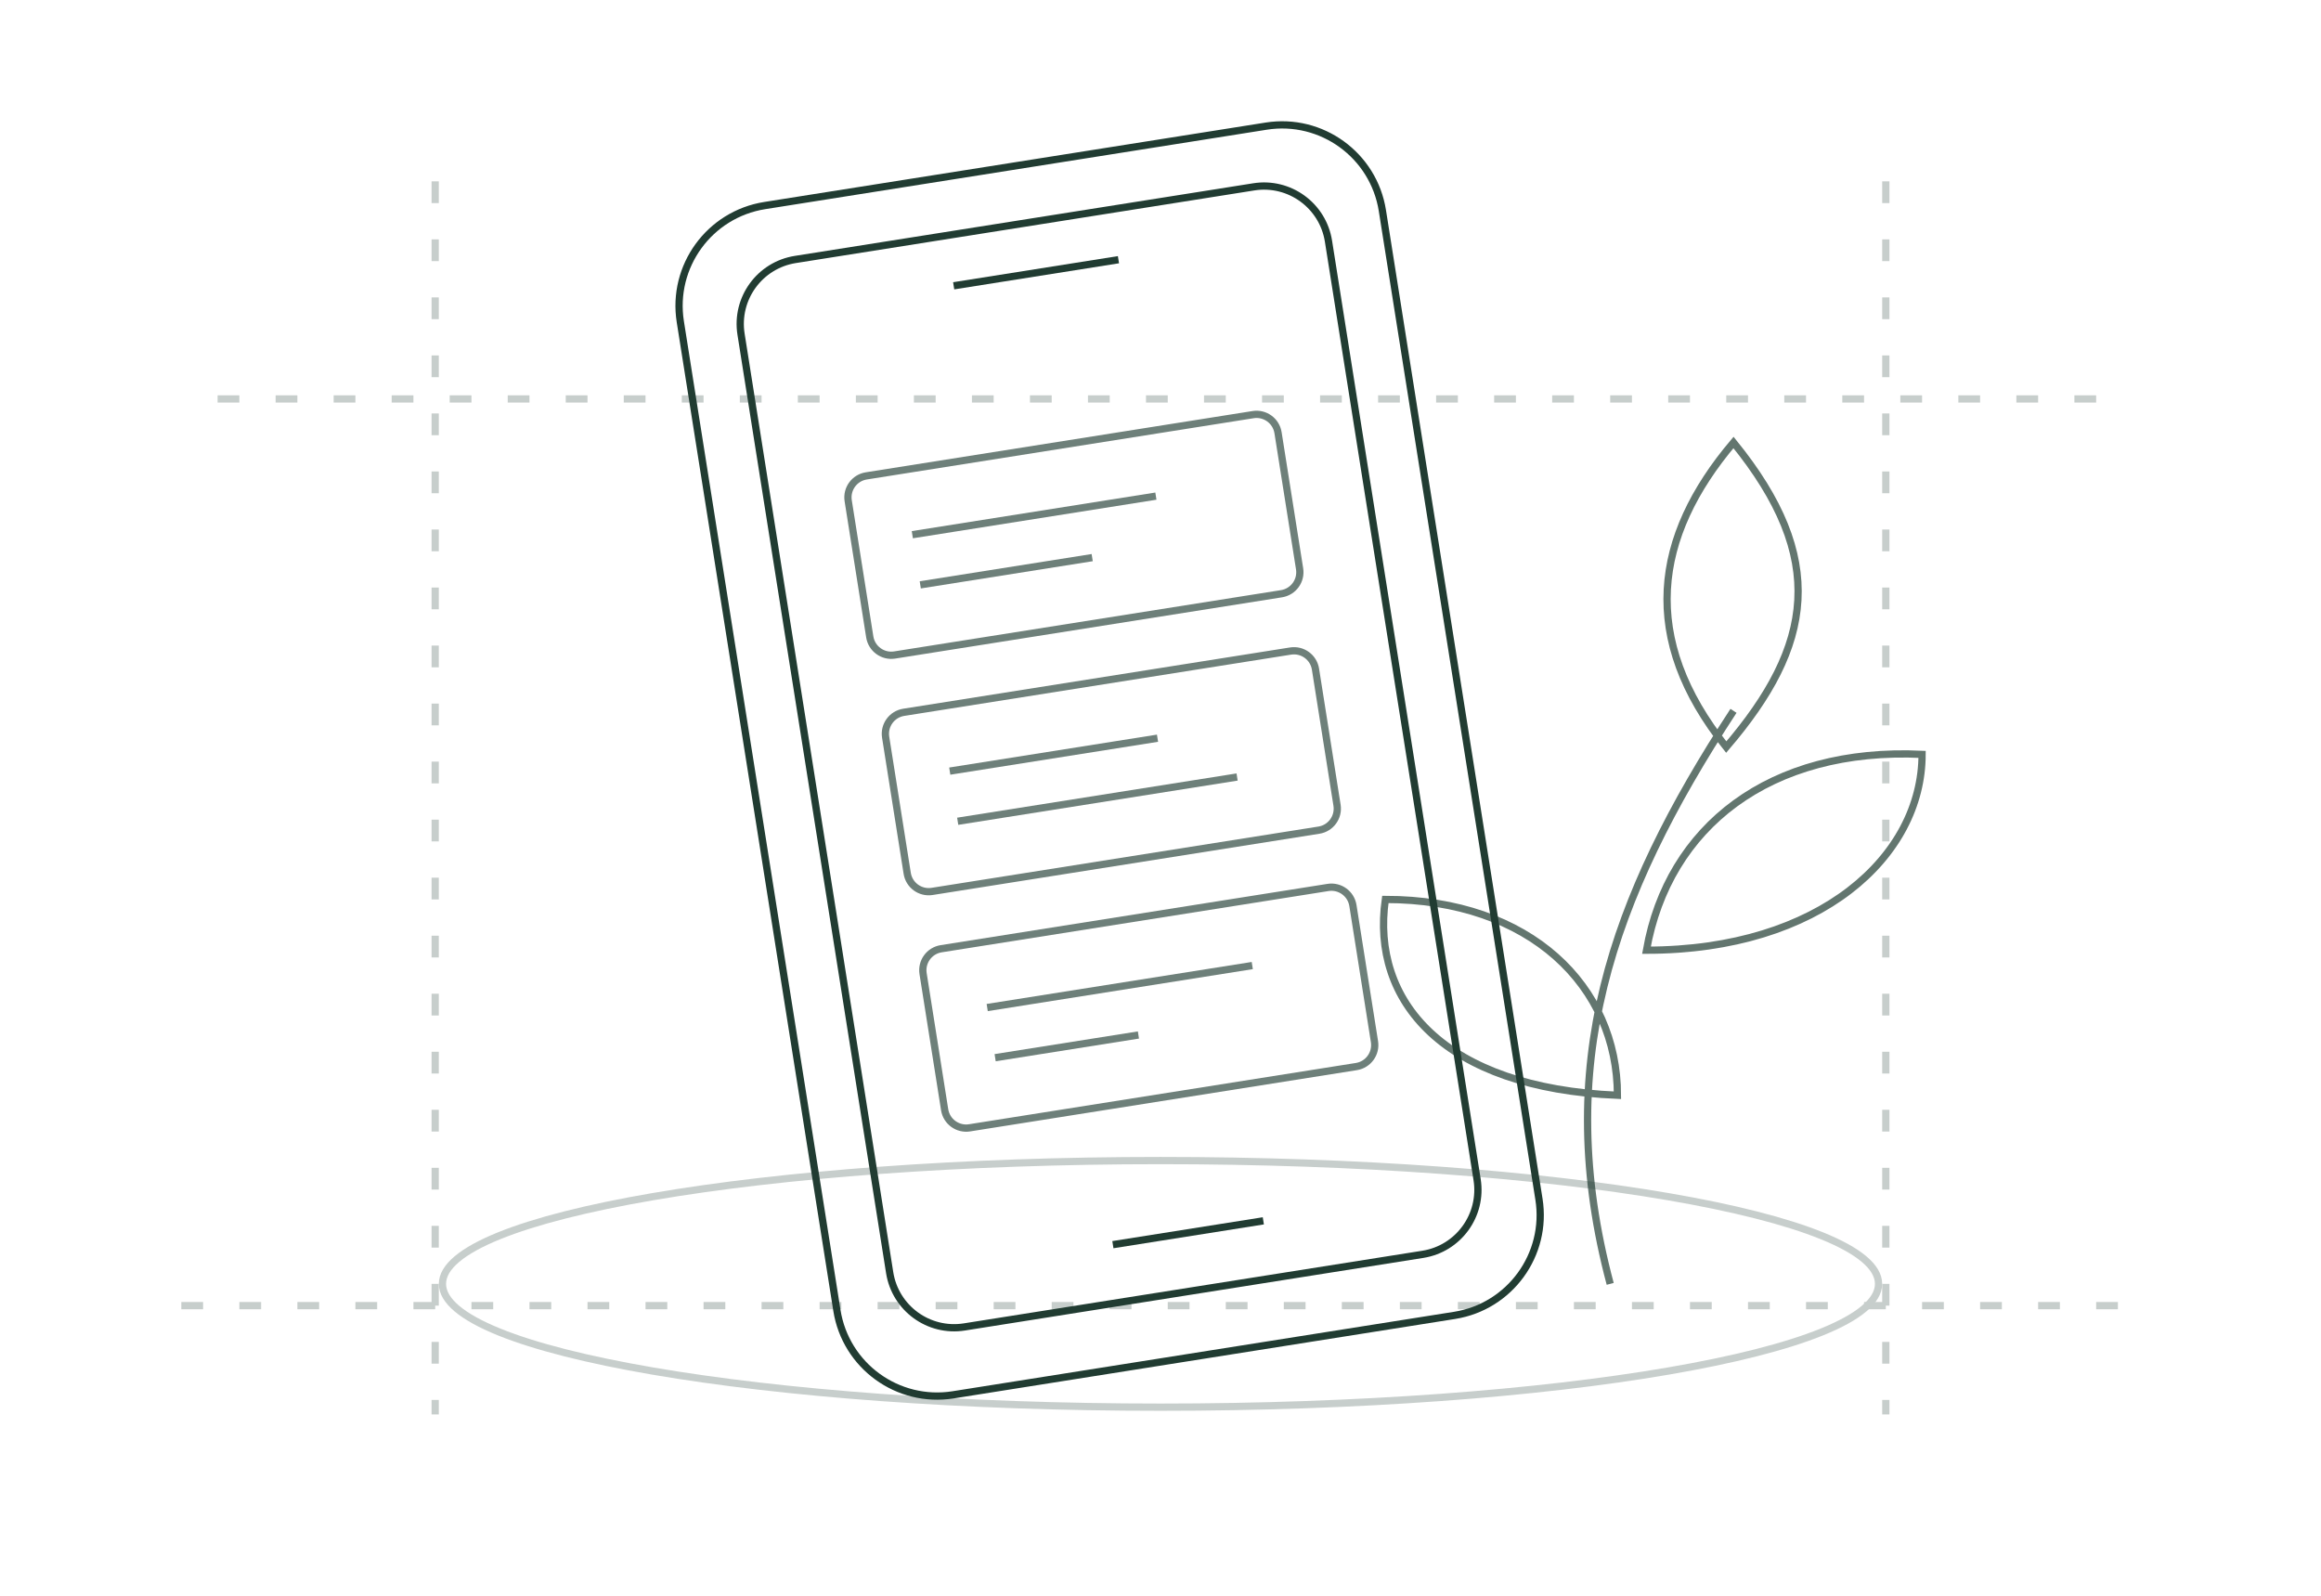
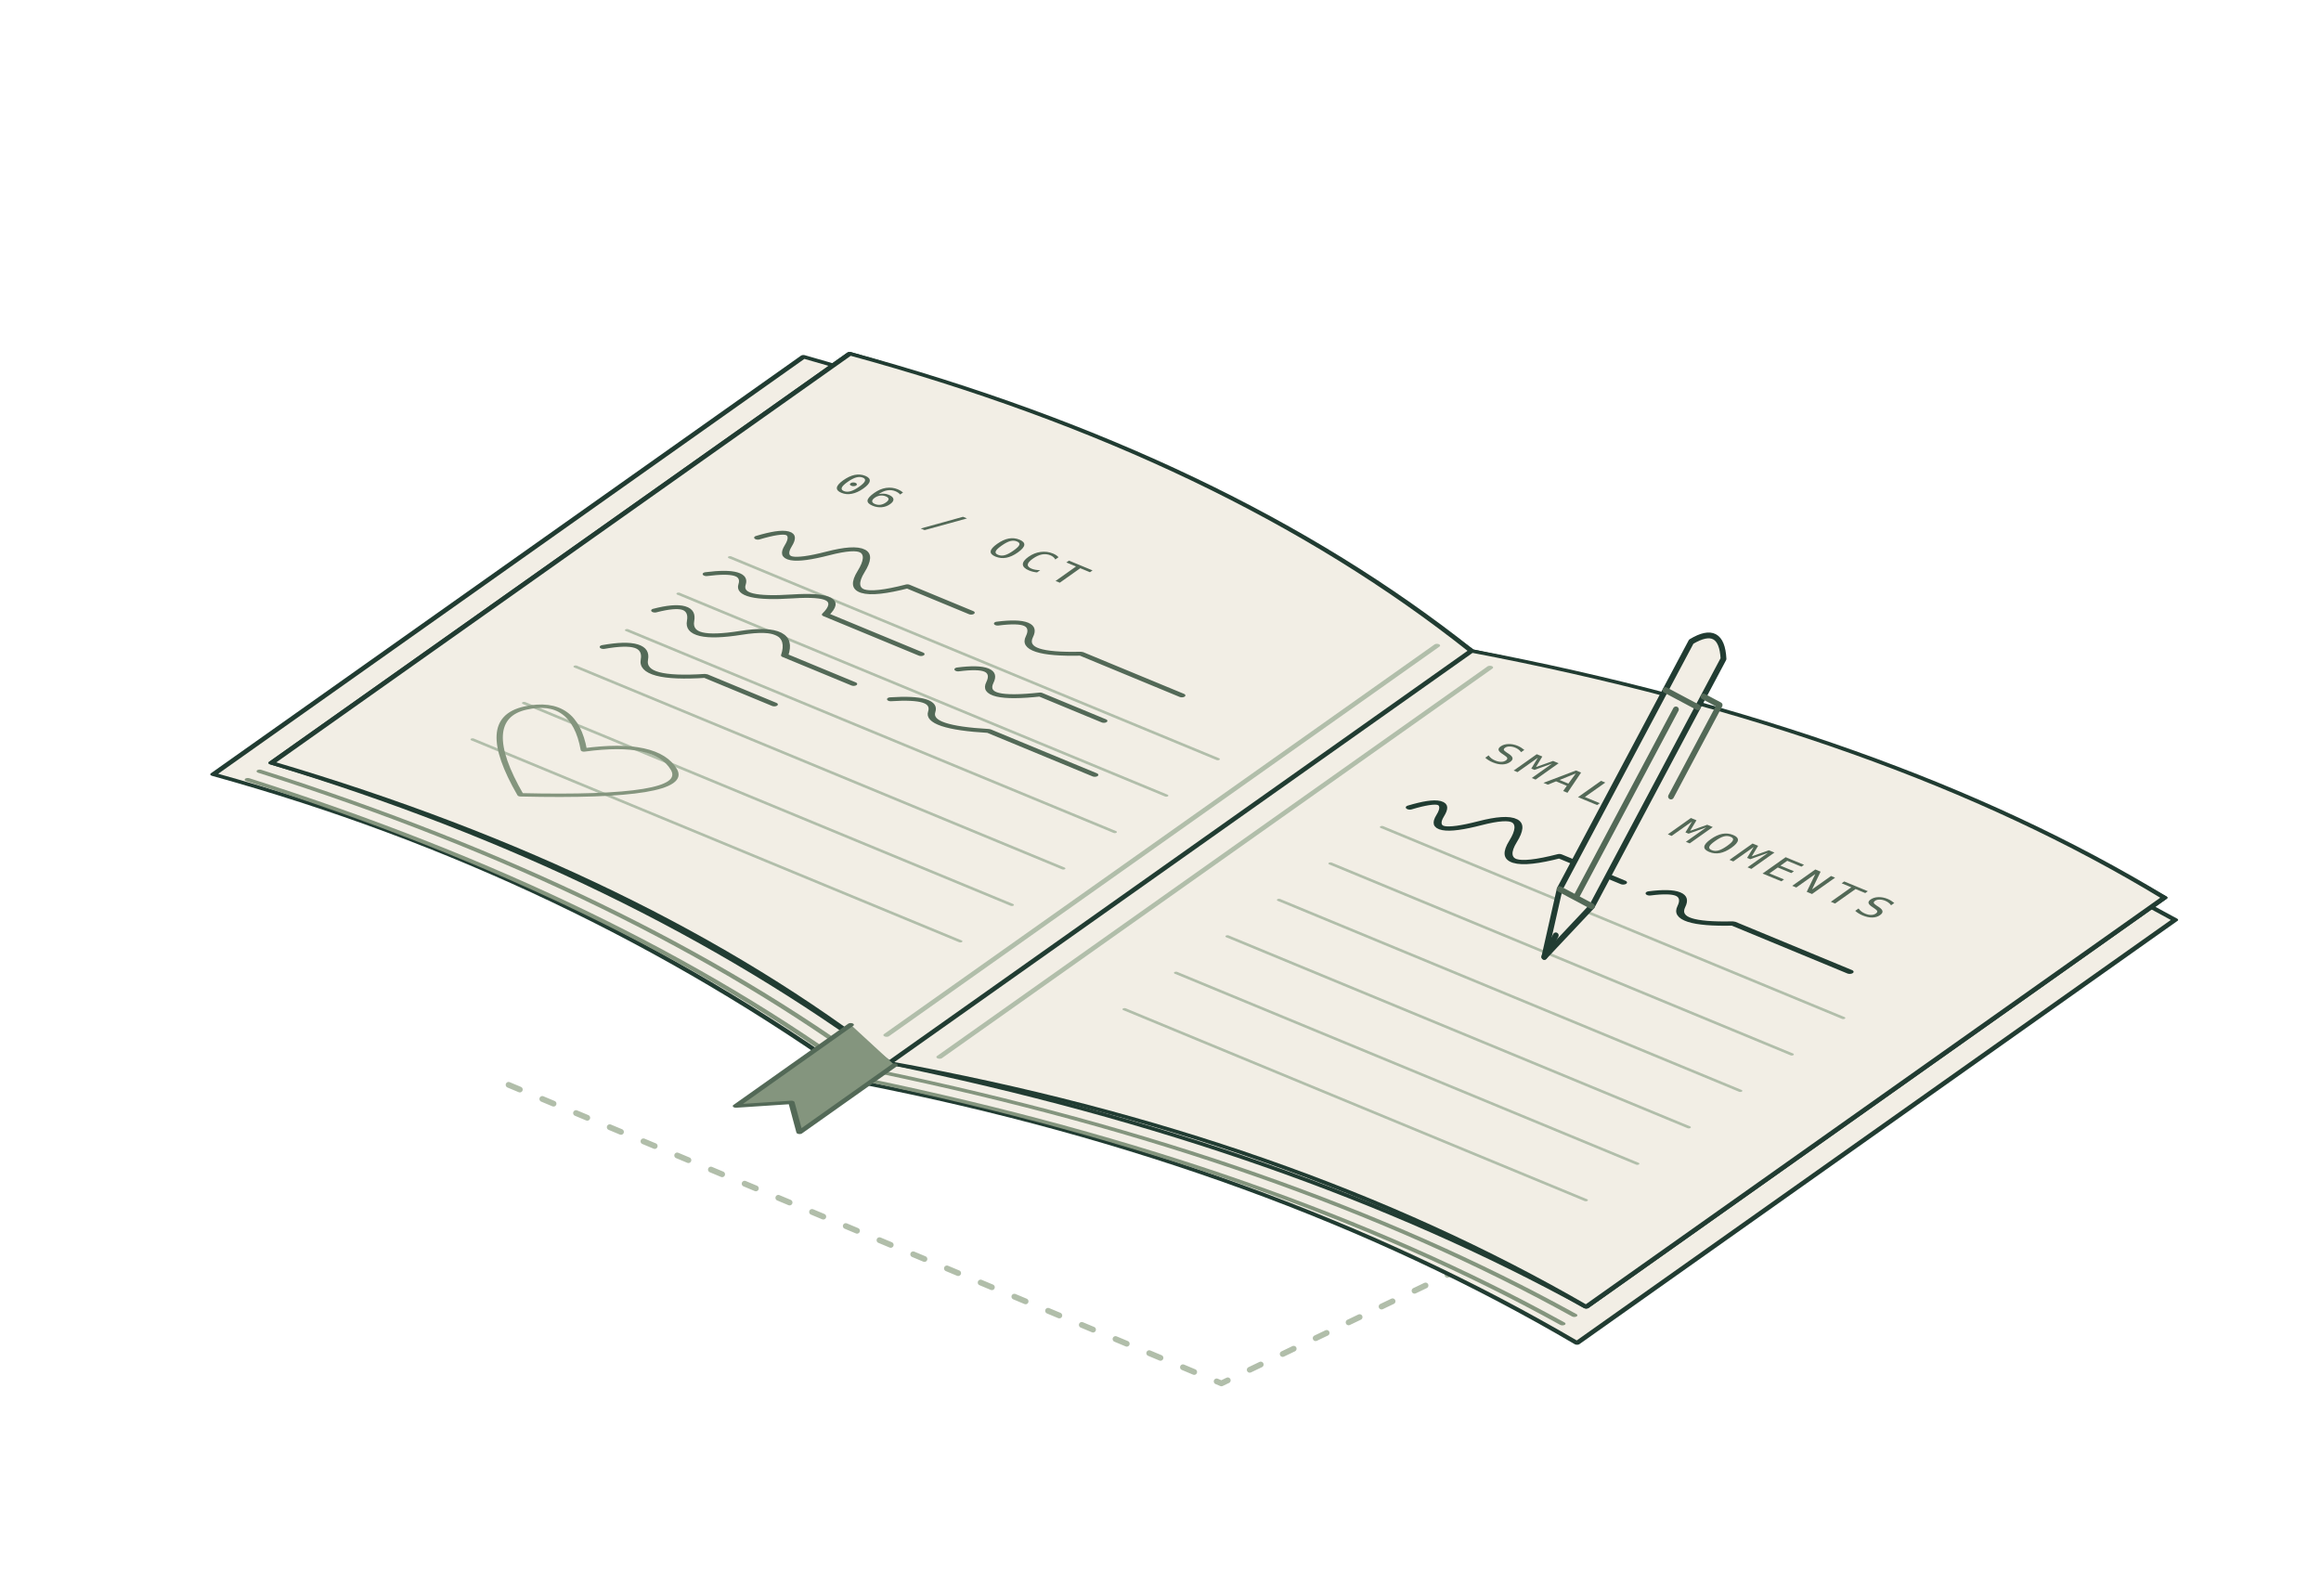
- <svg xmlns="http://www.w3.org/2000/svg" viewBox="0 0 320 220" fill="none" stroke="#213c32" stroke-width="1">
-   <g opacity=".25">
-     <path d="M25 180h270M60 25v170M260 25v170M30 55h260" stroke-dasharray="3 5" />
-     <ellipse cx="160" cy="177" rx="99" ry="17" />
-   </g>
-   <g transform="rotate(-9 152 105)">
-     <rect x="104" y="22" width="98" height="166" rx="14" />
-     <rect x="112" y="30" width="82" height="149" rx="9" />
-     <path d="M142 37h23M143 171h21" />
-     <g opacity=".65">
-       <rect x="123" y="61" width="60" height="25" rx="3" />
-       <path d="M131 70h34m-34 7h24" />
-       <rect x="123" y="94" width="60" height="25" rx="3" />
-       <path d="M131 103h29m-29 7h39" />
-       <rect x="123" y="127" width="60" height="25" rx="3" />
-       <path d="M131 136h37m-37 7h20" />
+ <svg xmlns="http://www.w3.org/2000/svg" viewBox="0 0 320 220" fill="none" stroke="#213c32" stroke-width=".95" stroke-linecap="round" stroke-linejoin="round">
+   <g transform="translate(34 16) scale(.84)">
+     <path d="M43 159 160 208 283 149" stroke="#b1beaa" stroke-dasharray="2 4" />
+     <g transform="matrix(.87 .36 -.65 .46 99 39)">
+       <path d="M-5 5Q57-6 124 13Q184-6 253 4V155Q186 143 124 163Q54 143-5 154Z" fill="#f2eee5" />
+       <path d="M0 0Q59-10 124 9Q188-10 248 0V146Q186 137 124 156Q61 137 0 146Z" fill="#f2eee5" />
+       <path d="M0 149Q64 141 124 159Q187 140 248 149M0 152Q64 144 124 162Q187 143 248 152" stroke="#84957e" />
+       <path d="M0 0Q62-12 124 9V156Q63 136 0 146ZM124 9Q187-12 248 0V146Q184 135 124 156Z" fill="#f2eee5" />
+       <path d="M119 11V150M129 11V150" stroke="#b1beaa" />
+       <g stroke="#b1beaa" stroke-width=".65">
+         <path d="M20 57H112 M143 57H230" />
+         <path d="M20 70H112 M143 70H230" />
+         <path d="M20 83H112 M143 83H230" />
+         <path d="M20 96H112 M143 96H230" />
+         <path d="M20 109H112 M143 109H230" />
+         <path d="M20 122H112 M143 122H230" />
+       </g>
+       <g fill="#536957" stroke="none" font-family="monospace" font-size="8" letter-spacing="1">
+         <text x="20" y="32">06 / OCT</text>
+         <text x="143" y="32">SMALL MOMENTS</text>
+       </g>
+       <g stroke="#536957" stroke-width="1.1">
+         <path d="M20 50q3-7 5-1t6-2 7 1 8-1h12m5 0q4-5 6 0t9-1h19M20 63q4-5 6-1t8-2 7 1h18m7 0q4-5 6 0t8-2h12M20 76q3-6 6-1t8-2 9 1h13m7 0q5-5 7-1t10-1h20M20 89q4-6 7-1t10-2h13" />
+       </g>
+       <path d="M35 114q-10-11-14-4t14 20q21-15 14-20t-14 4" stroke="#84957e" />
+       <path data-writing="" d="M143 50q3-7 5-1t6-2 7 1 8-1h12m5 0q4-5 6 0t9-1h22" stroke-width="1.2" />
+       <path d="M113 151v29l6-6 6 6v-24" fill="#84957e" stroke="#536957" />
+     </g>
+     <g data-pen="" transform="translate(213 138) rotate(28)">
+       <path d="M0 0-3-11V-57Q0-62 3-57V-11Z" fill="#f2eee5" />
+       <path d="M-3-11H3M-3-48H3M0-11V-46M3-50H6V-33" stroke="#536957" />
+       <path d="M0 0V-4" />
    </g>
  </g>
-   <g opacity=".7">
-     <path d="M222 177c-8-30 0-53 17-79m-16 53c-24-1-34-13-32-27 20 0 32 12 32 27Zm4-20c24 0 38-13 38-27-21-1-35 10-38 27Zm11-28c-12-15-10-29 1-42 13 16 11 28-1 42Z" />
-   </g>
</svg>
